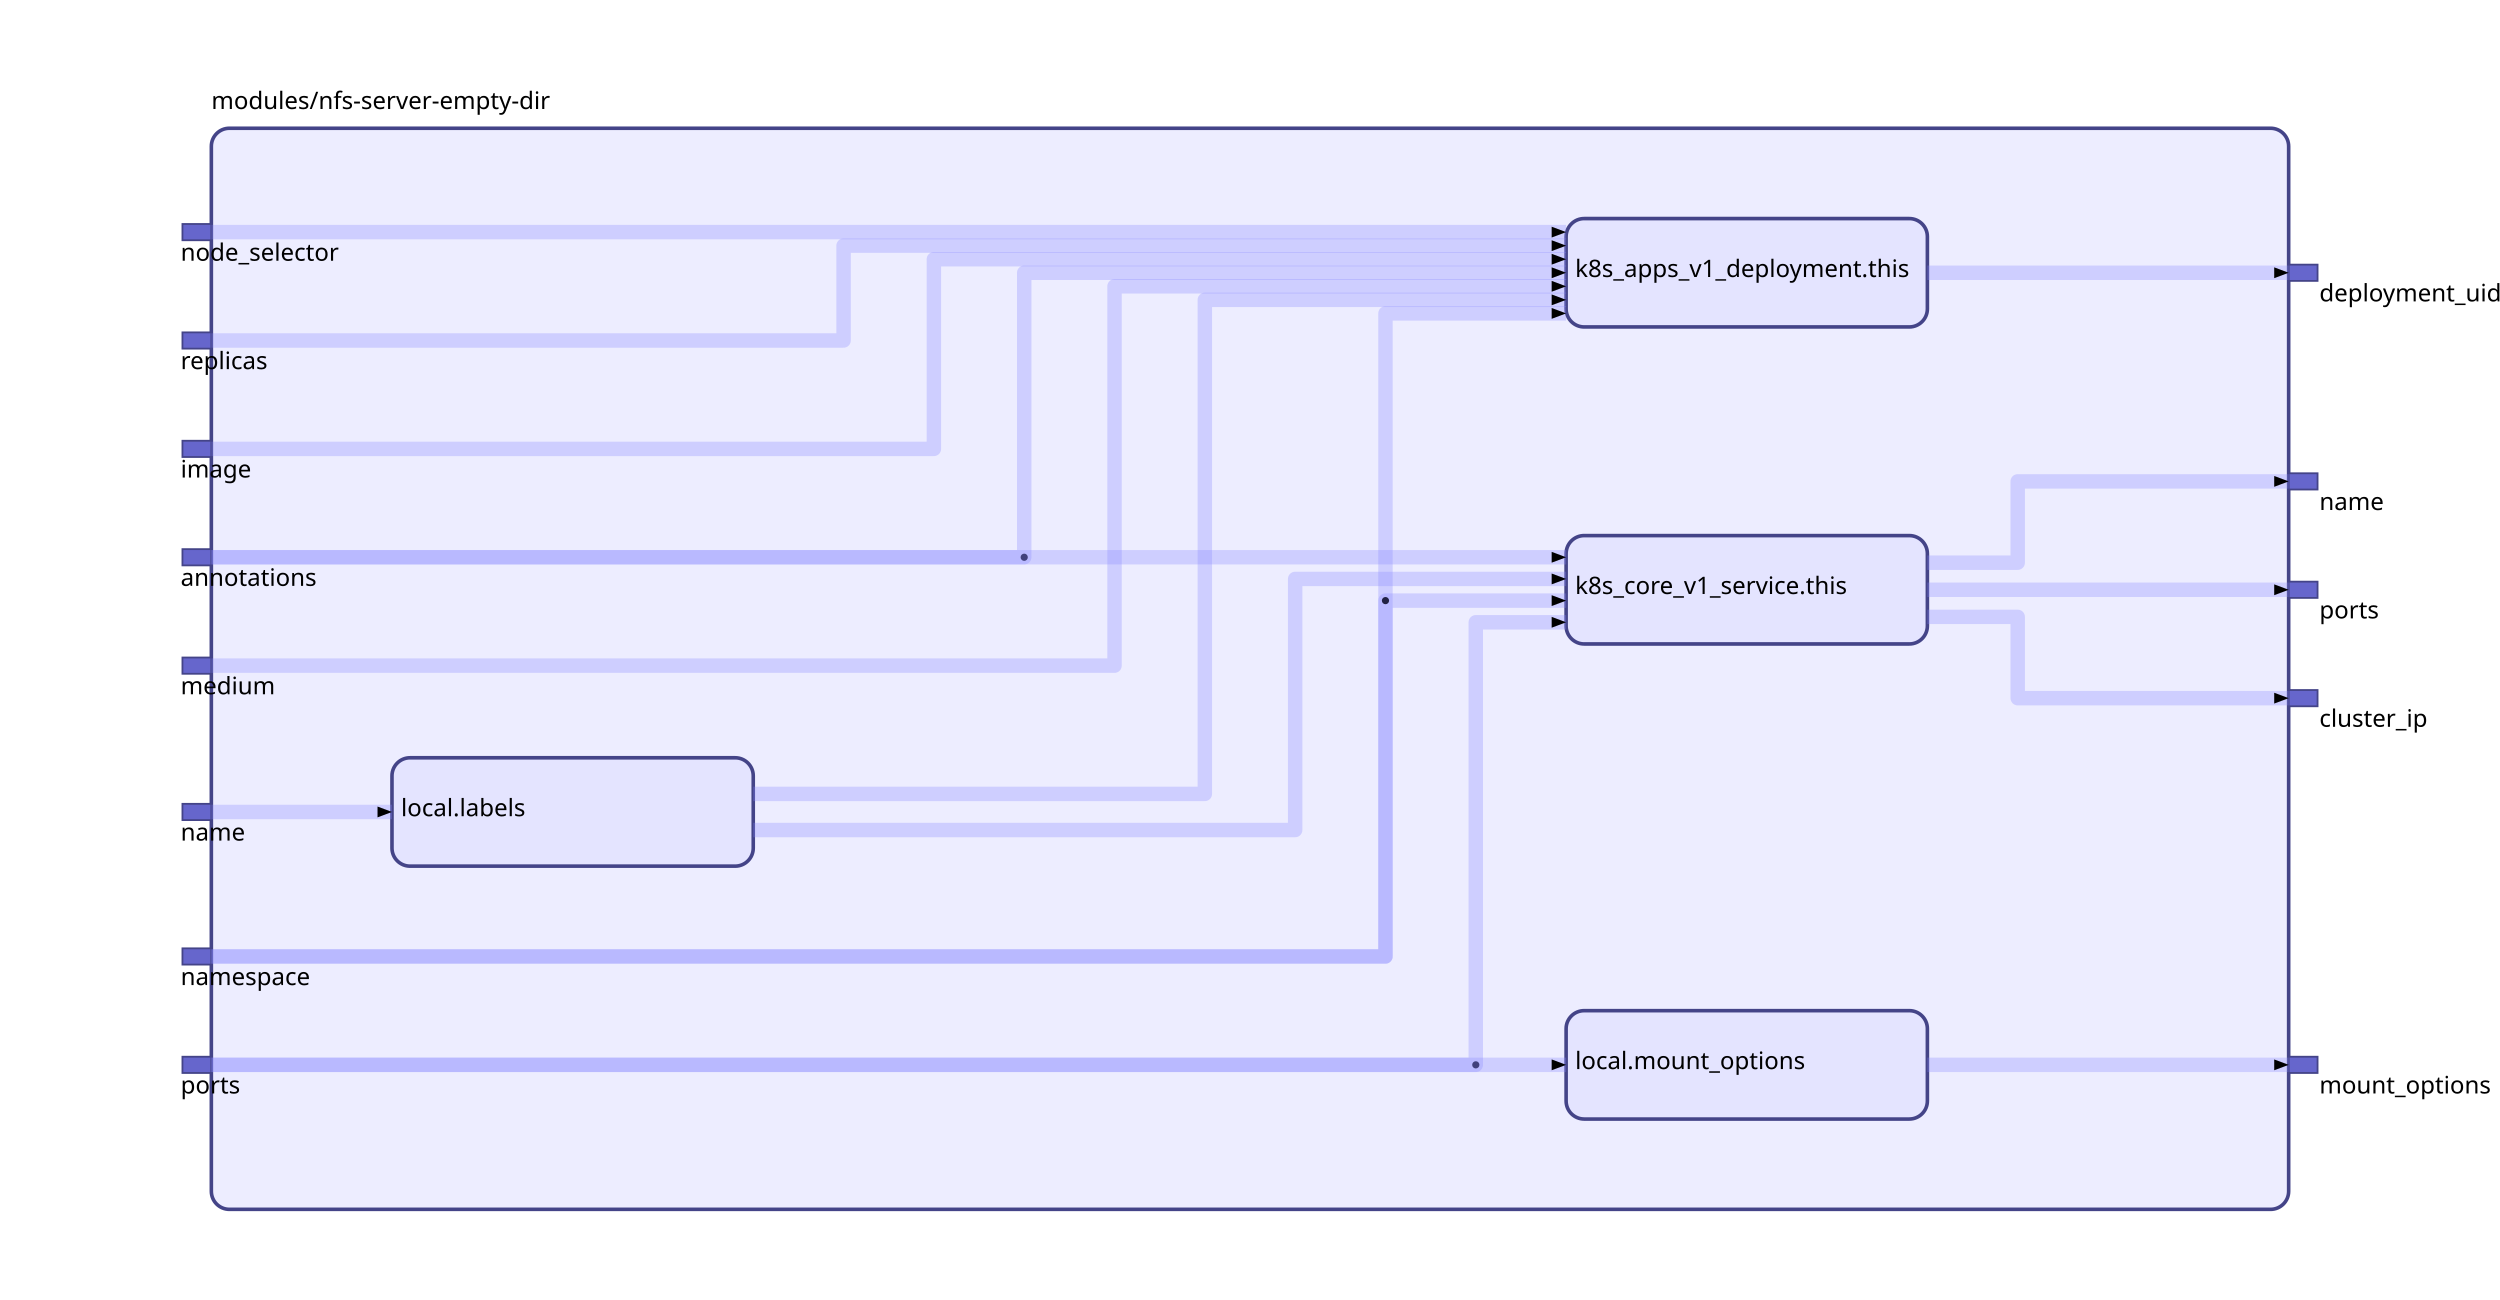
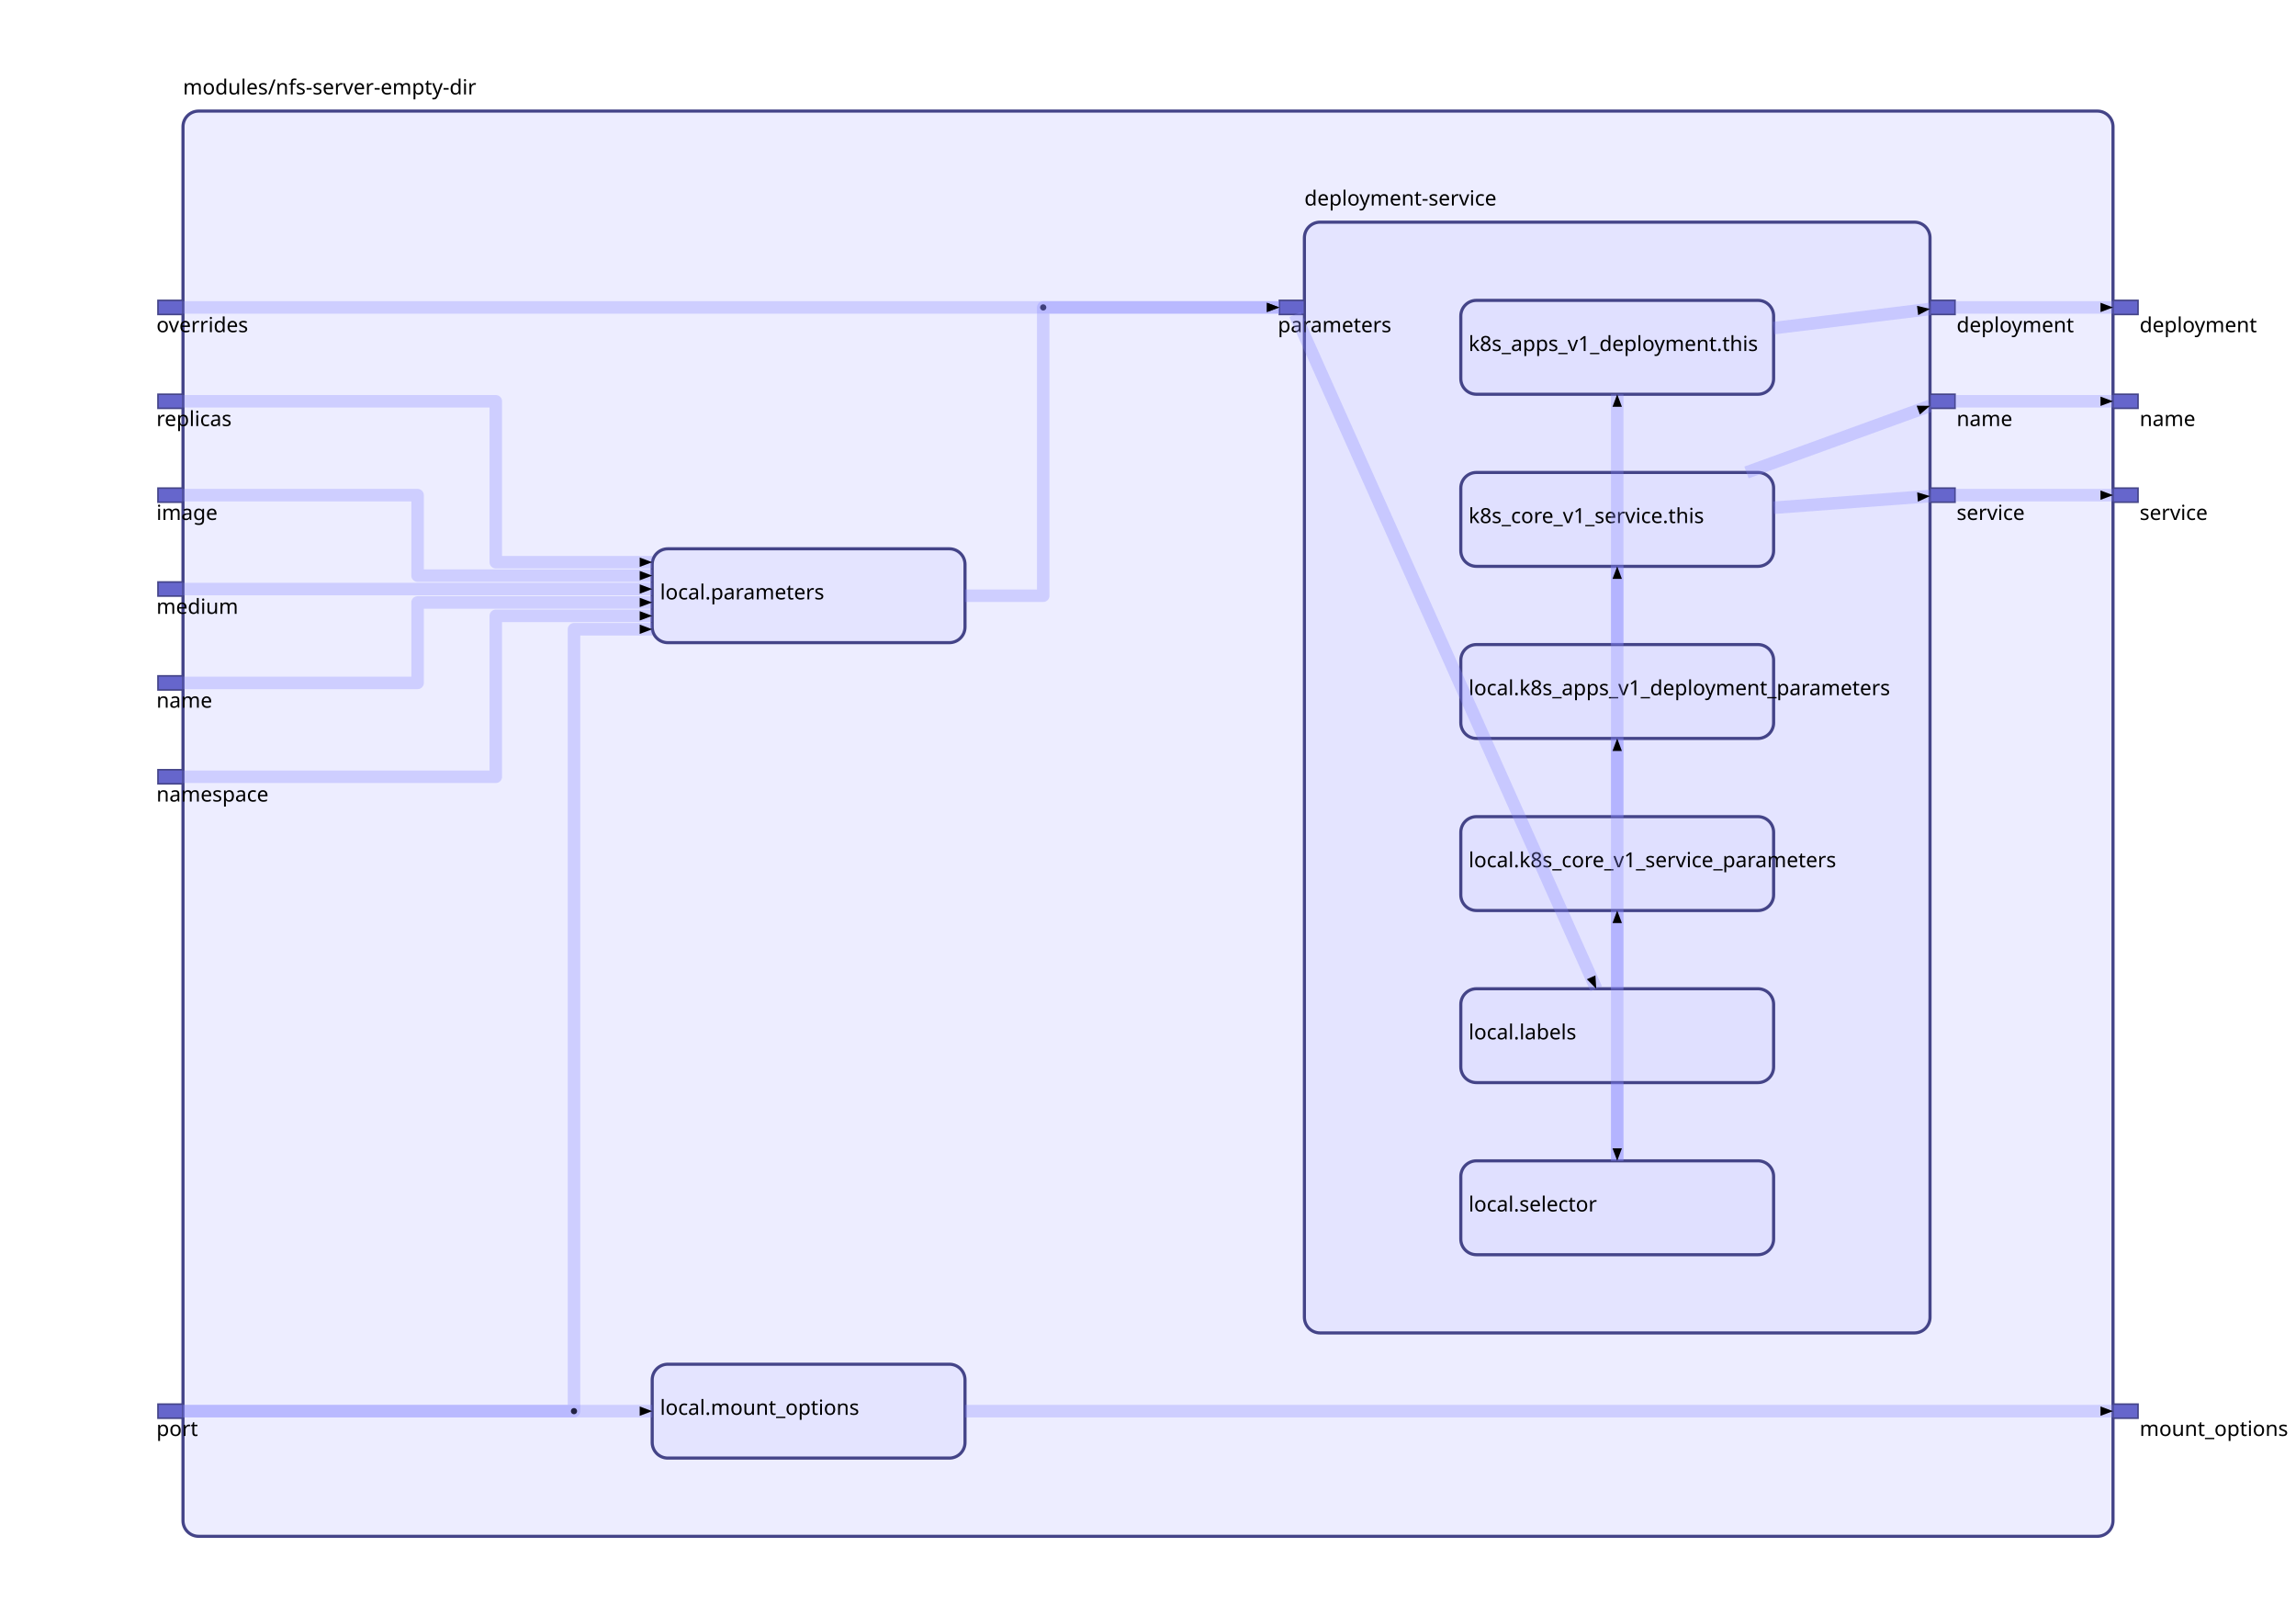
- <svg xmlns="http://www.w3.org/2000/svg" id="sprotty_1" class="sprotty-graph sprotty" tabindex="1002" viewBox="0 0 1384 719.5">
+ <svg xmlns="http://www.w3.org/2000/svg" id="sprotty_1" class="sprotty-graph sprotty" tabindex="1002" viewBox="0 0 1468 1032">
  <style>
.elknode {
    stroke: #448;
    stroke-width: 2;
    fill: #ddf;
    fill-opacity: 0.5;
}

.elkport {
    stroke: #448;
    stroke-width: 1;
    fill: #66c;
}

.elkedge {
    fill: none;
    stroke: #88f;
    stroke-width: 8;
    stroke-opacity: 0.3;
    pointer-events: stroke;
    stroke-linejoin: round;
}

.elkedge:hover {
    stroke: #448;
    stroke-width: 8;
    stroke-opacity: 1;
    stroke-dasharray: 16px;
    stroke-dashoffset: 32px;
    animation: stroke 0.5s linear infinite;
}

@keyframes stroke {
    to {
        stroke-dashoffset: 0;
    }
}

.elkedge.arrow {
    fill: #336;
}

.elklabel {
    stroke-width: 0;
    stroke: #000;
    fill: #000;
    font-family: sans-serif;
    font-size: 10pt;
    dominant-baseline: hanging;
}

.elklabel:hover {
    font-size: 24pt;
}

.elkjunction {
    stroke: none;
    fill: #224;
}

.selected &gt; rect {
    stroke-width: 3;
}

.mouseover {
    stroke: #88f;
}
/*
 * Copyright (C) 2017 TypeFox and others.
 *
 * Licensed under the Apache License, Version 2.0 (the "License"); you may not use this file except in compliance with the License.
 * You may obtain a copy of the License at http://www.apache.org/licenses/LICENSE-2.0
 */

.sprotty {
    padding: 0px;
    font-family: "Helvetica Neue", Helvetica, Arial, sans-serif;
}

.sprotty-hidden {
    display: block;
    position: absolute;
    width: 0px;
    height: 0px;
}

.sprotty-popup {
    font-family: "Helvetica Neue", Helvetica, Arial, sans-serif;
    position: absolute;
    background: white;
    border-radius: 5px;
    border: 1px solid;
    max-width: 400px;
    min-width: 100px;
}

.sprotty-popup &gt; div {
    margin: 10px;
}

.sprotty-popup-closed {
    display: none;
}
</style>
  <g transform="scale(1) translate(0,0)">
    <g id="sprotty_3" transform="translate(117, 71)" opacity="1">
-       <rect class="elknode" x="0" y="0" rx="10" width="1150" height="598.5" />
-       <g id="sprotty_5" transform="translate(750, 50)" opacity="1">
+       <rect class="elknode" x="0" y="0" rx="10" width="1234" height="911" />
+       <g id="sprotty_5" transform="translate(300, 801)" opacity="1">
        <rect class="elknode" x="0" y="0" rx="10" width="200" height="60" />
-         <text id="sprotty_6" class="elklabel" transform="translate(5, 22) translate(0, 0)" opacity="1">k8s_apps_v1_deployment.this</text>
-       </g>
-       <g id="sprotty_7" transform="translate(750, 225.5)" opacity="1">
+         <text id="sprotty_6" class="elklabel" transform="translate(5, 22) translate(0, 0)" opacity="1">local.mount_options</text>
+       </g>
+       <g id="sprotty_7" transform="translate(300, 279.7857)" opacity="1">
        <rect class="elknode" x="0" y="0" rx="10" width="200" height="60" />
-         <text id="sprotty_8" class="elklabel" transform="translate(5, 22) translate(0, 0)" opacity="1">k8s_core_v1_service.this</text>
-       </g>
-       <g id="sprotty_9" transform="translate(100, 348.5)" opacity="1">
-         <rect class="elknode" x="0" y="0" rx="10" width="200" height="60" />
-         <text id="sprotty_10" class="elklabel" transform="translate(5, 22) translate(0, 0)" opacity="1">local.labels</text>
-       </g>
-       <g id="sprotty_39" transform="translate(750, 488.5)" opacity="1">
-         <rect class="elknode" x="0" y="0" rx="10" width="200" height="60" />
-         <text id="sprotty_40" class="elklabel" transform="translate(5, 22) translate(0, 0)" opacity="1">local.mount_options</text>
-       </g>
-       <g id="sprotty_12" transform="translate(-16, 233)" opacity="1">
-         <rect class="elkport" x="0" y="0" width="16" height="9" />
-         <text id="sprotty_13" class="elklabel" transform="translate(-1, 10) translate(0, 0)" opacity="1">annotations</text>
-       </g>
-       <g id="sprotty_15" transform="translate(-16, 173)" opacity="1">
-         <rect class="elkport" x="0" y="0" width="16" height="9" />
-         <text id="sprotty_16" class="elklabel" transform="translate(-1, 10) translate(0, 0)" opacity="1">image</text>
-       </g>
-       <g id="sprotty_18" transform="translate(-16, 293)" opacity="1">
-         <rect class="elkport" x="0" y="0" width="16" height="9" />
-         <text id="sprotty_19" class="elklabel" transform="translate(-1, 10) translate(0, 0)" opacity="1">medium</text>
-       </g>
-       <g id="sprotty_21" transform="translate(-16, 454)" opacity="1">
-         <rect class="elkport" x="0" y="0" width="16" height="9" />
-         <text id="sprotty_22" class="elklabel" transform="translate(-1, 10) translate(0, 0)" opacity="1">namespace</text>
-       </g>
-       <g id="sprotty_24" transform="translate(-16, 53)" opacity="1">
-         <rect class="elkport" x="0" y="0" width="16" height="9" />
-         <text id="sprotty_25" class="elklabel" transform="translate(-1, 10) translate(0, 0)" opacity="1">node_selector</text>
-       </g>
-       <g id="sprotty_27" transform="translate(-16, 113)" opacity="1">
-         <rect class="elkport" x="0" y="0" width="16" height="9" />
-         <text id="sprotty_28" class="elklabel" transform="translate(-1, 10) translate(0, 0)" opacity="1">replicas</text>
-       </g>
-       <g id="sprotty_33" transform="translate(-16, 514)" opacity="1">
-         <rect class="elkport" x="0" y="0" width="16" height="9" />
-         <text id="sprotty_34" class="elklabel" transform="translate(-1, 10) translate(0, 0)" opacity="1">ports</text>
-       </g>
-       <g id="sprotty_36" transform="translate(-16, 374)" opacity="1">
-         <rect class="elkport" x="0" y="0" width="16" height="9" />
-         <text id="sprotty_37" class="elklabel" transform="translate(-1, 10) translate(0, 0)" opacity="1">name</text>
-       </g>
-       <g id="sprotty_42" transform="translate(1150, 311)" opacity="1">
-         <rect class="elkport" x="0" y="0" width="16" height="9" />
-         <text id="sprotty_43" class="elklabel" transform="translate(17, 10) translate(0, 0)" opacity="1">cluster_ip</text>
-       </g>
-       <g id="sprotty_45" transform="translate(1150, 75.5)" opacity="1">
-         <rect class="elkport" x="0" y="0" width="16" height="9" />
-         <text id="sprotty_46" class="elklabel" transform="translate(17, 10) translate(0, 0)" opacity="1">deployment_uid</text>
-       </g>
-       <g id="sprotty_48" transform="translate(1150, 514)" opacity="1">
-         <rect class="elkport" x="0" y="0" width="16" height="9" />
-         <text id="sprotty_49" class="elklabel" transform="translate(17, 10) translate(0, 0)" opacity="1">mount_options</text>
-       </g>
-       <g id="sprotty_51" transform="translate(1150, 191)" opacity="1">
-         <rect class="elkport" x="0" y="0" width="16" height="9" />
-         <text id="sprotty_52" class="elklabel" transform="translate(17, 10) translate(0, 0)" opacity="1">name</text>
-       </g>
-       <g id="sprotty_54" transform="translate(1150, 251)" opacity="1">
-         <rect class="elkport" x="0" y="0" width="16" height="9" />
-         <text id="sprotty_55" class="elklabel" transform="translate(17, 10) translate(0, 0)" opacity="1">ports</text>
+         <text id="sprotty_8" class="elklabel" transform="translate(5, 22) translate(0, 0)" opacity="1">local.parameters</text>
+       </g>
+       <g id="sprotty_9" transform="translate(717, 71)" opacity="1">
+         <rect class="elknode" x="0" y="0" rx="10" width="400" height="710" />
+         <g id="sprotty_11" transform="translate(100, 50)" opacity="1">
+           <rect class="elknode" x="0" y="0" rx="10" width="200" height="60" />
+           <text id="sprotty_12" class="elklabel" transform="translate(5, 22) translate(0, 0)" opacity="1">k8s_apps_v1_deployment.this</text>
+         </g>
+         <g id="sprotty_13" transform="translate(100, 160)" opacity="1">
+           <rect class="elknode" x="0" y="0" rx="10" width="200" height="60" />
+           <text id="sprotty_14" class="elklabel" transform="translate(5, 22) translate(0, 0)" opacity="1">k8s_core_v1_service.this</text>
+         </g>
+         <g id="sprotty_15" transform="translate(100, 270)" opacity="1">
+           <rect class="elknode" x="0" y="0" rx="10" width="200" height="60" />
+           <text id="sprotty_16" class="elklabel" transform="translate(5, 22) translate(0, 0)" opacity="1">local.k8s_apps_v1_deployment_parameters</text>
+         </g>
+         <g id="sprotty_17" transform="translate(100, 380)" opacity="1">
+           <rect class="elknode" x="0" y="0" rx="10" width="200" height="60" />
+           <text id="sprotty_18" class="elklabel" transform="translate(5, 22) translate(0, 0)" opacity="1">local.k8s_core_v1_service_parameters</text>
+         </g>
+         <g id="sprotty_19" transform="translate(100, 490)" opacity="1">
+           <rect class="elknode" x="0" y="0" rx="10" width="200" height="60" />
+           <text id="sprotty_20" class="elklabel" transform="translate(5, 22) translate(0, 0)" opacity="1">local.labels</text>
+         </g>
+         <g id="sprotty_21" transform="translate(100, 600)" opacity="1">
+           <rect class="elknode" x="0" y="0" rx="10" width="200" height="60" />
+           <text id="sprotty_22" class="elklabel" transform="translate(5, 22) translate(0, 0)" opacity="1">local.selector</text>
+         </g>
+         <g id="sprotty_46" transform="translate(-16, 50)" opacity="1">
+           <rect class="elkport" x="0" y="0" width="16" height="9" />
+           <text id="sprotty_47" class="elklabel" transform="translate(-1, 10) translate(0, 0)" opacity="1">parameters</text>
+         </g>
+         <g id="sprotty_50" transform="translate(400, 50)" opacity="1">
+           <rect class="elkport" x="0" y="0" width="16" height="9" />
+           <text id="sprotty_51" class="elklabel" transform="translate(17, 10) translate(0, 0)" opacity="1">deployment</text>
+         </g>
+         <g id="sprotty_53" transform="translate(400, 110)" opacity="1">
+           <rect class="elkport" x="0" y="0" width="16" height="9" />
+           <text id="sprotty_54" class="elklabel" transform="translate(17, 10) translate(0, 0)" opacity="1">name</text>
+         </g>
+         <g id="sprotty_56" transform="translate(400, 170)" opacity="1">
+           <rect class="elkport" x="0" y="0" width="16" height="9" />
+           <text id="sprotty_57" class="elklabel" transform="translate(17, 10) translate(0, 0)" opacity="1">service</text>
+         </g>
+         <text id="sprotty_10" class="elklabel" transform="translate(0, -21) translate(0, 0)" opacity="1">deployment-service</text>
+       </g>
+       <g id="sprotty_23" transform="translate(-16, 826.5)" opacity="1">
+         <rect class="elkport" x="0" y="0" width="16" height="9" />
+         <text id="sprotty_24" class="elklabel" transform="translate(-1, 10) translate(0, 0)" opacity="1">port</text>
+       </g>
+       <g id="sprotty_26" transform="translate(-16, 241)" opacity="1">
+         <rect class="elkport" x="0" y="0" width="16" height="9" />
+         <text id="sprotty_27" class="elklabel" transform="translate(-1, 10) translate(0, 0)" opacity="1">image</text>
+       </g>
+       <g id="sprotty_29" transform="translate(-16, 301)" opacity="1">
+         <rect class="elkport" x="0" y="0" width="16" height="9" />
+         <text id="sprotty_30" class="elklabel" transform="translate(-1, 10) translate(0, 0)" opacity="1">medium</text>
+       </g>
+       <g id="sprotty_32" transform="translate(-16, 361)" opacity="1">
+         <rect class="elkport" x="0" y="0" width="16" height="9" />
+         <text id="sprotty_33" class="elklabel" transform="translate(-1, 10) translate(0, 0)" opacity="1">name</text>
+       </g>
+       <g id="sprotty_35" transform="translate(-16, 421)" opacity="1">
+         <rect class="elkport" x="0" y="0" width="16" height="9" />
+         <text id="sprotty_36" class="elklabel" transform="translate(-1, 10) translate(0, 0)" opacity="1">namespace</text>
+       </g>
+       <g id="sprotty_39" transform="translate(-16, 181)" opacity="1">
+         <rect class="elkport" x="0" y="0" width="16" height="9" />
+         <text id="sprotty_40" class="elklabel" transform="translate(-1, 10) translate(0, 0)" opacity="1">replicas</text>
+       </g>
+       <g id="sprotty_60" transform="translate(-16, 121)" opacity="1">
+         <rect class="elkport" x="0" y="0" width="16" height="9" />
+         <text id="sprotty_61" class="elklabel" transform="translate(-1, 10) translate(0, 0)" opacity="1">overrides</text>
+       </g>
+       <g id="sprotty_63" transform="translate(1234, 121)" opacity="1">
+         <rect class="elkport" x="0" y="0" width="16" height="9" />
+         <text id="sprotty_64" class="elklabel" transform="translate(17, 10) translate(0, 0)" opacity="1">deployment</text>
+       </g>
+       <g id="sprotty_66" transform="translate(1234, 826.5)" opacity="1">
+         <rect class="elkport" x="0" y="0" width="16" height="9" />
+         <text id="sprotty_67" class="elklabel" transform="translate(17, 10) translate(0, 0)" opacity="1">mount_options</text>
+       </g>
+       <g id="sprotty_69" transform="translate(1234, 181)" opacity="1">
+         <rect class="elkport" x="0" y="0" width="16" height="9" />
+         <text id="sprotty_70" class="elklabel" transform="translate(17, 10) translate(0, 0)" opacity="1">name</text>
+       </g>
+       <g id="sprotty_72" transform="translate(1234, 241)" opacity="1">
+         <rect class="elkport" x="0" y="0" width="16" height="9" />
+         <text id="sprotty_73" class="elklabel" transform="translate(17, 10) translate(0, 0)" opacity="1">service</text>
      </g>
      <text id="sprotty_4" class="elklabel" transform="translate(0, -21) translate(0, 0)" opacity="1">modules/nfs-server-empty-dir</text>
-       <g id="sprotty_11" class="sprotty-edge" opacity="1">
-         <path class="elkedge" d="M 300,368.5 L 550,368.5 L 550,95 L 750,95" />
-         <path class="edge arrow" d="M 0,0 L 8,-3 L 8,3 Z" transform="rotate(180 750 95) translate(750 95)" />
-       </g>
-       <g id="sprotty_14" class="sprotty-edge" opacity="1">
-         <path class="elkedge" d="M 0,237.5 L 450,237.5 L 450,80 L 750,80" />
-         <path class="edge arrow" d="M 0,0 L 8,-3 L 8,3 Z" transform="rotate(180 750 80) translate(750 80)" />
-         <g id="sprotty_14_j0" transform="translate(450, 237.5)" opacity="1">
+       <g id="sprotty_25" class="sprotty-edge" opacity="1">
+         <path class="elkedge" d="M 0,831 L 300,831" />
+         <path class="edge arrow" d="M 0,0 L 8,-3 L 8,3 Z" transform="rotate(180 300 831) translate(300 831)" />
+       </g>
+       <g id="sprotty_28" class="sprotty-edge" opacity="1">
+         <path class="elkedge" d="M 0,245.5 L 150,245.5 L 150,296.929 L 300,296.929" />
+         <path class="edge arrow" d="M 0,0 L 8,-3 L 8,3 Z" transform="rotate(180 300 296.9286) translate(300 296.9286)" />
+       </g>
+       <g id="sprotty_31" class="sprotty-edge" opacity="1">
+         <path class="elkedge" d="M 0,305.5 L 300,305.5" />
+         <path class="edge arrow" d="M 0,0 L 8,-3 L 8,3 Z" transform="rotate(180 300 305.5) translate(300 305.5)" />
+       </g>
+       <g id="sprotty_34" class="sprotty-edge" opacity="1">
+         <path class="elkedge" d="M 0,365.5 L 150,365.5 L 150,314.071 L 300,314.071" />
+         <path class="edge arrow" d="M 0,0 L 8,-3 L 8,3 Z" transform="rotate(180 300 314.0714) translate(300 314.0714)" />
+       </g>
+       <g id="sprotty_37" class="sprotty-edge" opacity="1">
+         <path class="elkedge" d="M 0,425.5 L 200,425.5 L 200,322.643 L 300,322.643" />
+         <path class="edge arrow" d="M 0,0 L 8,-3 L 8,3 Z" transform="rotate(180 300 322.6429) translate(300 322.6429)" />
+       </g>
+       <g id="sprotty_38" class="sprotty-edge" opacity="1">
+         <path class="elkedge" d="M 0,831 L 250,831 L 250,331.214 L 300,331.214" />
+         <path class="edge arrow" d="M 0,0 L 8,-3 L 8,3 Z" transform="rotate(180 300 331.2143) translate(300 331.2143)" />
+         <g id="sprotty_38_j0" transform="translate(250, 831)" opacity="1">
          <circle class="elkjunction" r="2" />
        </g>
      </g>
-       <g id="sprotty_17" class="sprotty-edge" opacity="1">
-         <path class="elkedge" d="M 0,177.5 L 400,177.5 L 400,72.5 L 750,72.5" />
-         <path class="edge arrow" d="M 0,0 L 8,-3 L 8,3 Z" transform="rotate(180 750 72.5) translate(750 72.5)" />
-       </g>
-       <g id="sprotty_20" class="sprotty-edge" opacity="1">
-         <path class="elkedge" d="M 0,297.5 L 500,297.5 L 500,87.5 L 750,87.5" />
-         <path class="edge arrow" d="M 0,0 L 8,-3 L 8,3 Z" transform="rotate(180 750 87.5) translate(750 87.5)" />
-       </g>
-       <g id="sprotty_23" class="sprotty-edge" opacity="1">
-         <path class="elkedge" d="M 0,458.5 L 650,458.5 L 650,102.5 L 750,102.5" />
-         <path class="edge arrow" d="M 0,0 L 8,-3 L 8,3 Z" transform="rotate(180 750 102.5) translate(750 102.5)" />
-       </g>
-       <g id="sprotty_26" class="sprotty-edge" opacity="1">
-         <path class="elkedge" d="M 0,57.5 L 750,57.5" />
-         <path class="edge arrow" d="M 0,0 L 8,-3 L 8,3 Z" transform="rotate(180 750 57.5) translate(750 57.5)" />
-       </g>
-       <g id="sprotty_29" class="sprotty-edge" opacity="1">
-         <path class="elkedge" d="M 0,117.5 L 350,117.5 L 350,65 L 750,65" />
-         <path class="edge arrow" d="M 0,0 L 8,-3 L 8,3 Z" transform="rotate(180 750 65) translate(750 65)" />
-       </g>
-       <g id="sprotty_30" class="sprotty-edge" opacity="1">
-         <path class="elkedge" d="M 300,388.5 L 600,388.5 L 600,249.5 L 750,249.5" />
-         <path class="edge arrow" d="M 0,0 L 8,-3 L 8,3 Z" transform="rotate(180 750 249.5) translate(750 249.5)" />
-       </g>
-       <g id="sprotty_31" class="sprotty-edge" opacity="1">
-         <path class="elkedge" d="M 0,237.5 L 750,237.5" />
-         <path class="edge arrow" d="M 0,0 L 8,-3 L 8,3 Z" transform="rotate(180 750 237.5) translate(750 237.5)" />
-       </g>
-       <g id="sprotty_32" class="sprotty-edge" opacity="1">
-         <path class="elkedge" d="M 0,458.5 L 650,458.5 L 650,261.5 L 750,261.5" />
-         <path class="edge arrow" d="M 0,0 L 8,-3 L 8,3 Z" transform="rotate(180 750 261.5) translate(750 261.5)" />
-         <g id="sprotty_32_j0" transform="translate(650, 261.5)" opacity="1">
+       <g id="sprotty_41" class="sprotty-edge" opacity="1">
+         <path class="elkedge" d="M 0,185.5 L 200,185.5 L 200,288.357 L 300,288.357" />
+         <path class="edge arrow" d="M 0,0 L 8,-3 L 8,3 Z" transform="rotate(180 300 288.3571) translate(300 288.3571)" />
+       </g>
+       <g id="sprotty_42" class="sprotty-edge" opacity="1">
+         <path class="elkedge" d="M 917,341 L 917,181" />
+         <path class="edge arrow" d="M 0,0 L 8,-3 L 8,3 Z" transform="rotate(90 917 181) translate(917 181)" />
+       </g>
+       <g id="sprotty_43" class="sprotty-edge" opacity="1">
+         <path class="elkedge" d="M 917,451 L 917,291" />
+         <path class="edge arrow" d="M 0,0 L 8,-3 L 8,3 Z" transform="rotate(90 917 291) translate(917 291)" />
+       </g>
+       <g id="sprotty_44" class="sprotty-edge" opacity="1">
+         <path class="elkedge" d="M 917,671 L 917,401" />
+         <path class="edge arrow" d="M 0,0 L 8,-3 L 8,3 Z" transform="rotate(90 917 401) translate(917 401)" />
+       </g>
+       <g id="sprotty_45" class="sprotty-edge" opacity="1">
+         <path class="elkedge" d="M 917,561 L 917,511" />
+         <path class="edge arrow" d="M 0,0 L 8,-3 L 8,3 Z" transform="rotate(90 917 511) translate(917 511)" />
+       </g>
+       <g id="sprotty_48" class="sprotty-edge" opacity="1">
+         <path class="elkedge" d="M 711.011,130 L 903.595,561" />
+         <path class="edge arrow" d="M 0,0 L 8,-3 L 8,3 Z" transform="rotate(-114.0766 903.5951 561) translate(903.5951 561)" />
+       </g>
+       <g id="sprotty_49" class="sprotty-edge" opacity="1">
+         <path class="elkedge" d="M 917,621 L 917,671" />
+         <path class="edge arrow" d="M 0,0 L 8,-3 L 8,3 Z" transform="rotate(-90 917 671) translate(917 671)" />
+       </g>
+       <g id="sprotty_52" class="sprotty-edge" opacity="1">
+         <path class="elkedge" d="M 1017,138.74 L 1117,126.481" />
+         <path class="edge arrow" d="M 0,0 L 8,-3 L 8,3 Z" transform="rotate(173.0106 1117 126.4808) translate(1117 126.4808)" />
+       </g>
+       <g id="sprotty_55" class="sprotty-edge" opacity="1">
+         <path class="elkedge" d="M 999.649,231 L 1117,188.404" />
+         <path class="edge arrow" d="M 0,0 L 8,-3 L 8,3 Z" transform="rotate(160.0501 1117 188.4038) translate(1117 188.4038)" />
+       </g>
+       <g id="sprotty_58" class="sprotty-edge" opacity="1">
+         <path class="elkedge" d="M 1017,253.548 L 1117,246.096" />
+         <path class="edge arrow" d="M 0,0 L 8,-3 L 8,3 Z" transform="rotate(175.7382 1117 246.0962) translate(1117 246.0962)" />
+       </g>
+       <g id="sprotty_59" class="sprotty-edge" opacity="1">
+         <path class="elkedge" d="M 500,309.786 L 550,309.786 L 550,125.5 L 701,125.5" />
+         <path class="edge arrow" d="M 0,0 L 8,-3 L 8,3 Z" transform="rotate(180 701 125.5) translate(701 125.5)" />
+         <g id="sprotty_59_j0" transform="translate(550, 125.5)" opacity="1">
          <circle class="elkjunction" r="2" />
        </g>
      </g>
-       <g id="sprotty_35" class="sprotty-edge" opacity="1">
-         <path class="elkedge" d="M 0,518.5 L 700,518.5 L 700,273.5 L 750,273.5" />
-         <path class="edge arrow" d="M 0,0 L 8,-3 L 8,3 Z" transform="rotate(180 750 273.5) translate(750 273.5)" />
-         <g id="sprotty_35_j0" transform="translate(700, 518.5)" opacity="1">
-           <circle class="elkjunction" r="2" />
-         </g>
-       </g>
-       <g id="sprotty_38" class="sprotty-edge" opacity="1">
-         <path class="elkedge" d="M 0,378.5 L 100,378.5" />
-         <path class="edge arrow" d="M 0,0 L 8,-3 L 8,3 Z" transform="rotate(180 100 378.5) translate(100 378.5)" />
-       </g>
-       <g id="sprotty_41" class="sprotty-edge" opacity="1">
-         <path class="elkedge" d="M 0,518.5 L 750,518.5" />
-         <path class="edge arrow" d="M 0,0 L 8,-3 L 8,3 Z" transform="rotate(180 750 518.5) translate(750 518.5)" />
-       </g>
-       <g id="sprotty_44" class="sprotty-edge" opacity="1">
-         <path class="elkedge" d="M 950,270.5 L 1000,270.5 L 1000,315.5 L 1150,315.5" />
-         <path class="edge arrow" d="M 0,0 L 8,-3 L 8,3 Z" transform="rotate(180 1150 315.5) translate(1150 315.5)" />
-       </g>
-       <g id="sprotty_47" class="sprotty-edge" opacity="1">
-         <path class="elkedge" d="M 950,80 L 1150,80" />
-         <path class="edge arrow" d="M 0,0 L 8,-3 L 8,3 Z" transform="rotate(180 1150 80) translate(1150 80)" />
-       </g>
-       <g id="sprotty_50" class="sprotty-edge" opacity="1">
-         <path class="elkedge" d="M 950,518.5 L 1150,518.5" />
-         <path class="edge arrow" d="M 0,0 L 8,-3 L 8,3 Z" transform="rotate(180 1150 518.5) translate(1150 518.5)" />
-       </g>
-       <g id="sprotty_53" class="sprotty-edge" opacity="1">
-         <path class="elkedge" d="M 950,240.5 L 1000,240.5 L 1000,195.5 L 1150,195.5" />
-         <path class="edge arrow" d="M 0,0 L 8,-3 L 8,3 Z" transform="rotate(180 1150 195.5) translate(1150 195.5)" />
-       </g>
-       <g id="sprotty_56" class="sprotty-edge" opacity="1">
-         <path class="elkedge" d="M 950,255.5 L 1150,255.5" />
-         <path class="edge arrow" d="M 0,0 L 8,-3 L 8,3 Z" transform="rotate(180 1150 255.5) translate(1150 255.5)" />
+       <g id="sprotty_62" class="sprotty-edge" opacity="1">
+         <path class="elkedge" d="M 0,125.5 L 701,125.5" />
+         <path class="edge arrow" d="M 0,0 L 8,-3 L 8,3 Z" transform="rotate(180 701 125.5) translate(701 125.5)" />
+       </g>
+       <g id="sprotty_65" class="sprotty-edge" opacity="1">
+         <path class="elkedge" d="M 1133,125.5 L 1234,125.5" />
+         <path class="edge arrow" d="M 0,0 L 8,-3 L 8,3 Z" transform="rotate(180 1234 125.5) translate(1234 125.5)" />
+       </g>
+       <g id="sprotty_68" class="sprotty-edge" opacity="1">
+         <path class="elkedge" d="M 500,831 L 1234,831" />
+         <path class="edge arrow" d="M 0,0 L 8,-3 L 8,3 Z" transform="rotate(180 1234 831) translate(1234 831)" />
+       </g>
+       <g id="sprotty_71" class="sprotty-edge" opacity="1">
+         <path class="elkedge" d="M 1133,185.5 L 1234,185.5" />
+         <path class="edge arrow" d="M 0,0 L 8,-3 L 8,3 Z" transform="rotate(180 1234 185.5) translate(1234 185.5)" />
+       </g>
+       <g id="sprotty_74" class="sprotty-edge" opacity="1">
+         <path class="elkedge" d="M 1133,245.5 L 1234,245.5" />
+         <path class="edge arrow" d="M 0,0 L 8,-3 L 8,3 Z" transform="rotate(180 1234 245.5) translate(1234 245.5)" />
      </g>
    </g>
  </g>
</svg>
